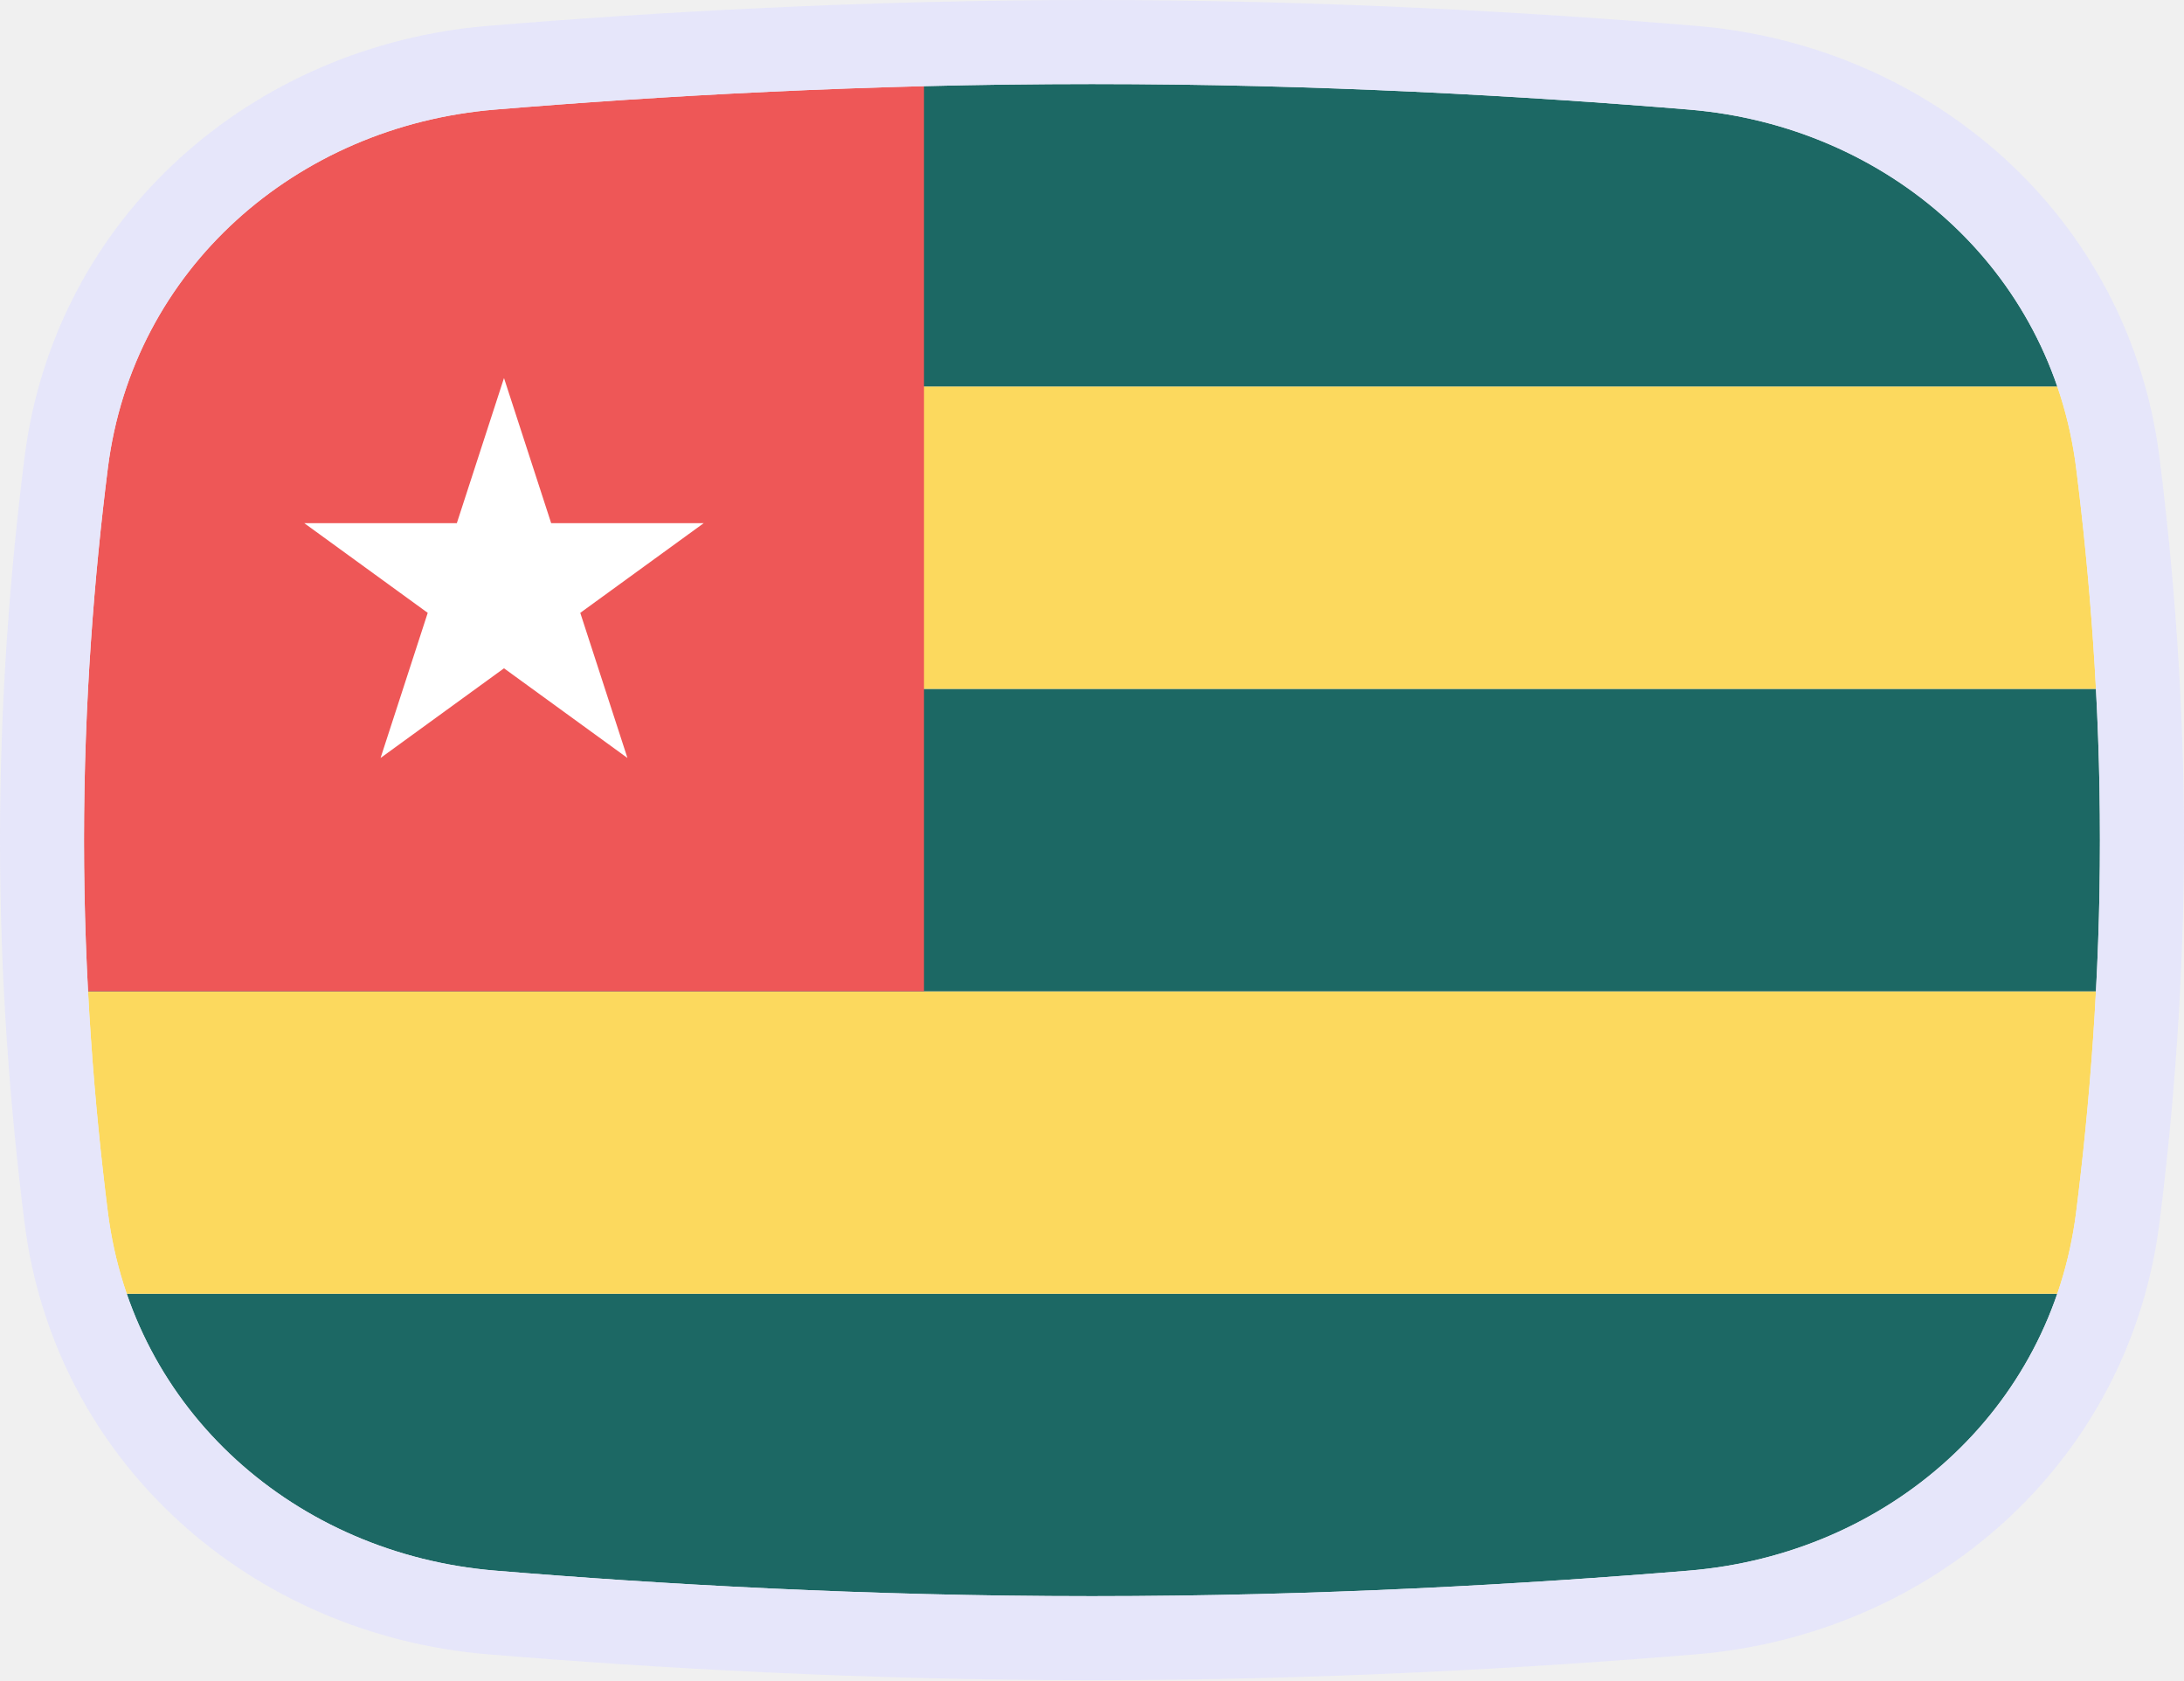
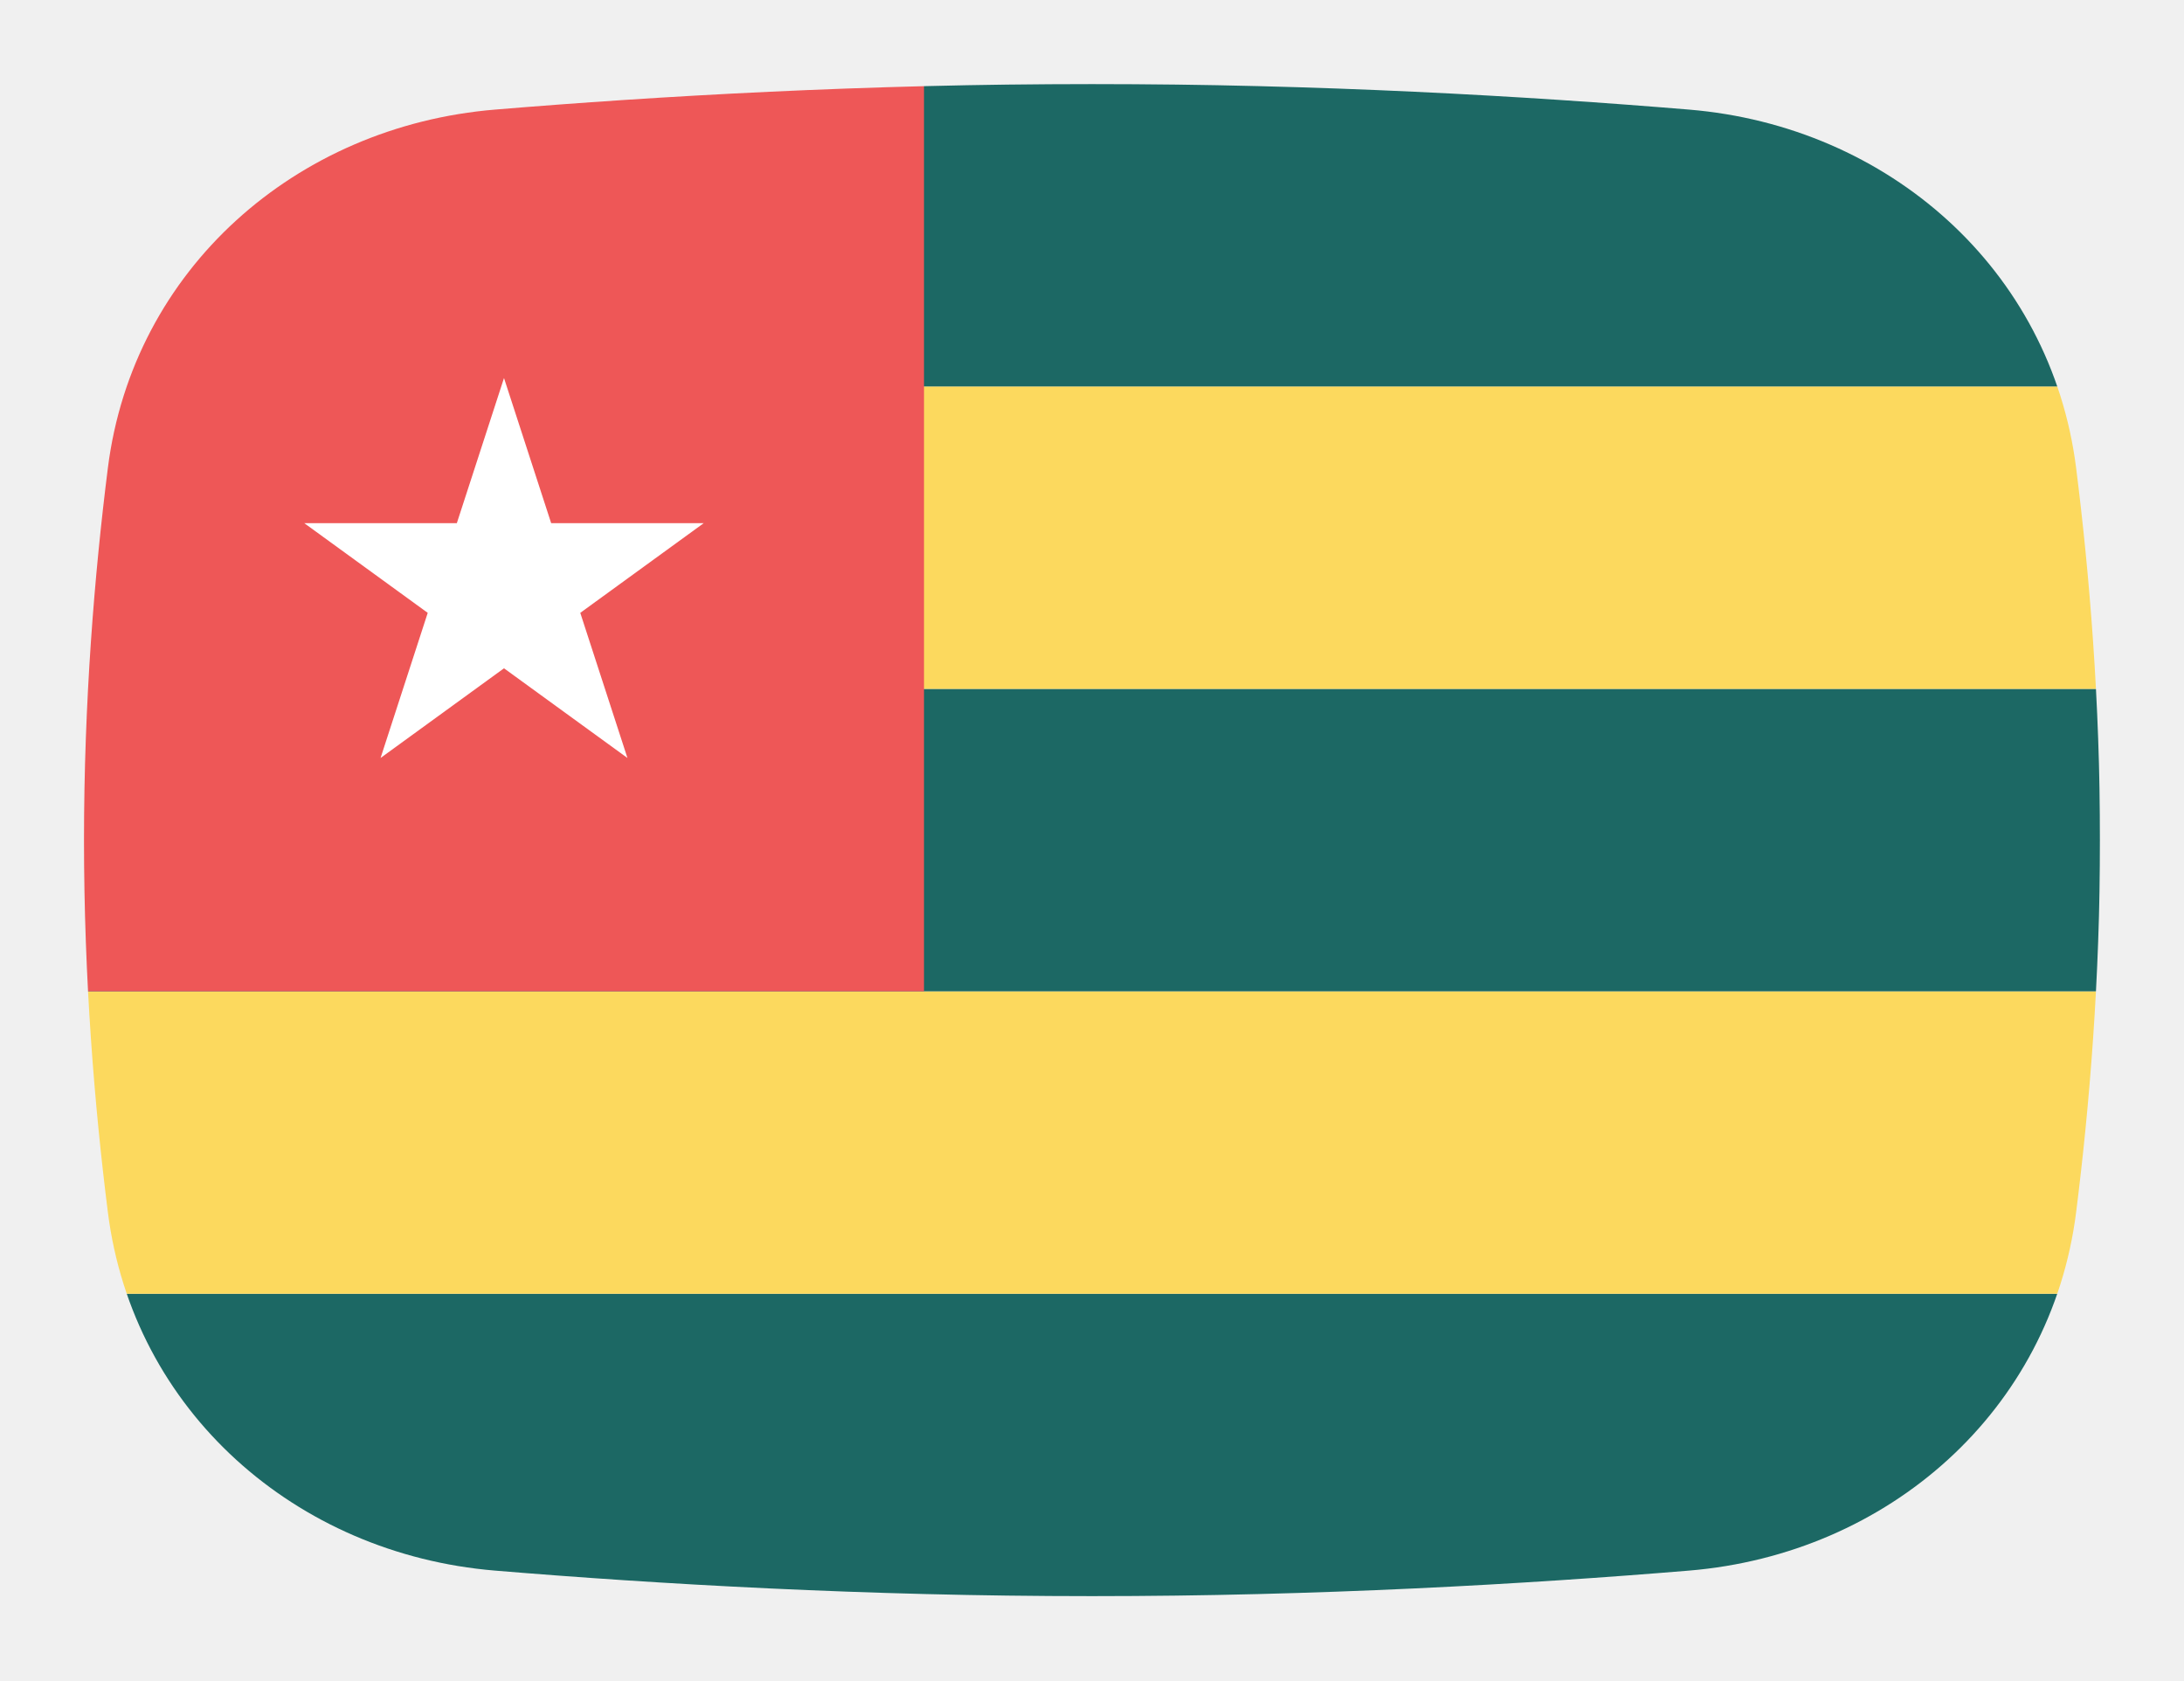
<svg xmlns="http://www.w3.org/2000/svg" width="52" height="40" viewBox="0 0 52 40" fill="none">
  <mask id="mask0_1_43086" style="mask-type:alpha" maskUnits="userSpaceOnUse" x="2" y="2" width="48" height="36">
    <path d="M2.569 11.136C3.167 6.412 7.042 3.002 11.786 2.609C15.641 2.289 20.62 2 26 2C31.38 2 36.359 2.289 40.214 2.609C44.959 3.002 48.833 6.412 49.431 11.136C49.752 13.676 50 16.704 50 20C50 23.296 49.752 26.324 49.431 28.864C48.833 33.587 44.959 36.998 40.214 37.391C36.359 37.711 31.38 38 26 38C20.62 38 15.641 37.711 11.786 37.391C7.042 36.998 3.167 33.587 2.569 28.864C2.248 26.324 2 23.296 2 20C2 16.704 2.248 13.676 2.569 11.136Z" fill="#00D0BF" />
  </mask>
  <g mask="url(#mask0_1_43086)">
    <rect x="2" y="30.8" width="48" height="7.2" fill="#1C6864" />
    <rect x="2" y="23.6" width="48" height="7.2" fill="#FCD95E" />
    <rect x="2" y="16.4" width="48" height="7.2" fill="#1C6864" />
    <rect x="2" y="9.2" width="48" height="7.2" fill="#FCD95E" />
    <rect x="2" y="2" width="48" height="7.2" fill="#1C6864" />
    <rect y="2" width="22" height="21.6" fill="#EE5757" />
    <path d="M12 9L13.123 12.455H16.755L13.816 14.59L14.939 18.045L12 15.91L9.061 18.045L10.184 14.59L7.245 12.455H10.877L12 9Z" fill="white" />
  </g>
-   <path d="M11.704 1.612C6.531 2.041 2.239 5.777 1.577 11.01C1.252 13.584 1 16.655 1 20C1 23.345 1.252 26.416 1.577 28.99C2.239 34.223 6.531 37.959 11.704 38.388C15.578 38.709 20.585 39 26 39C31.415 39 36.422 38.709 40.297 38.388C45.469 37.959 49.761 34.223 50.423 28.99C50.748 26.416 51 23.345 51 20C51 16.655 50.748 13.584 50.423 11.01C49.761 5.777 45.469 2.041 40.297 1.612C36.422 1.291 31.415 1 26 1C20.585 1 15.578 1.291 11.704 1.612Z" stroke="#E6E6FA" stroke-width="2" />
</svg>
